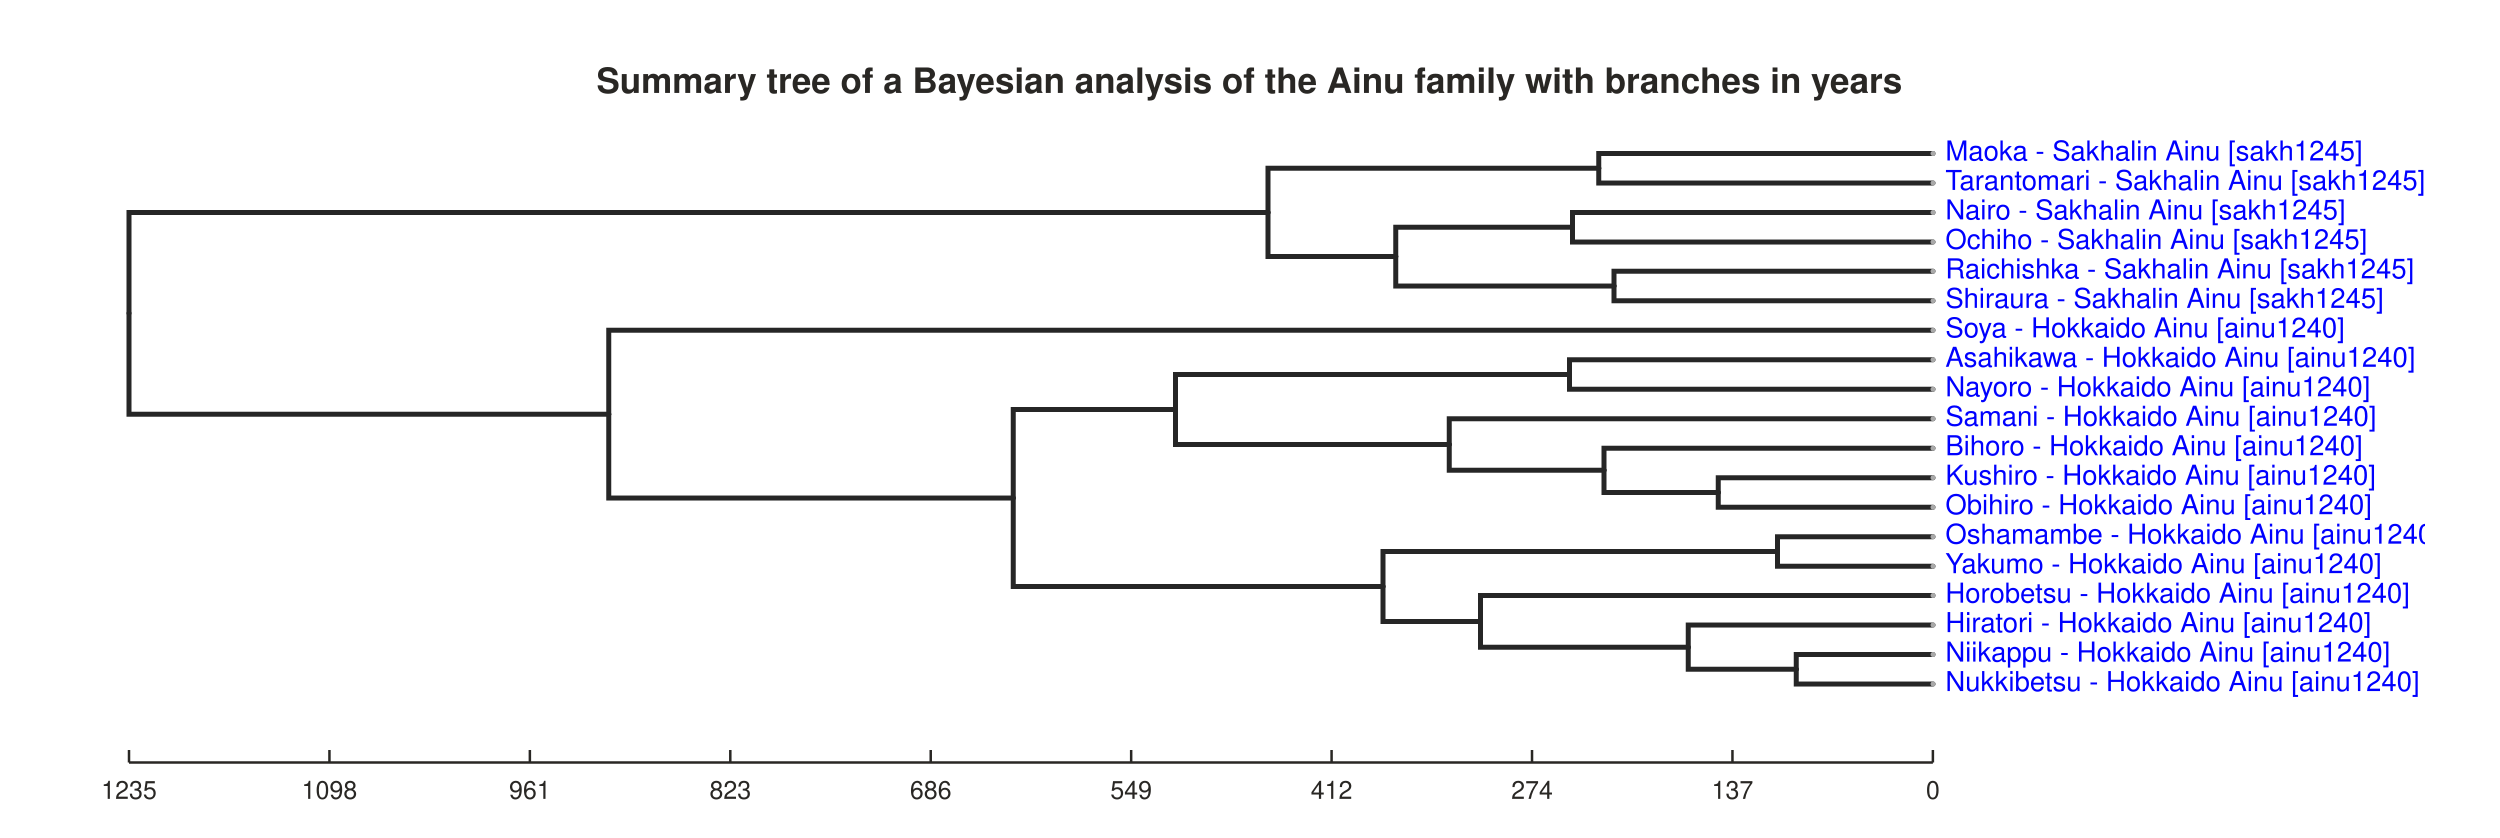
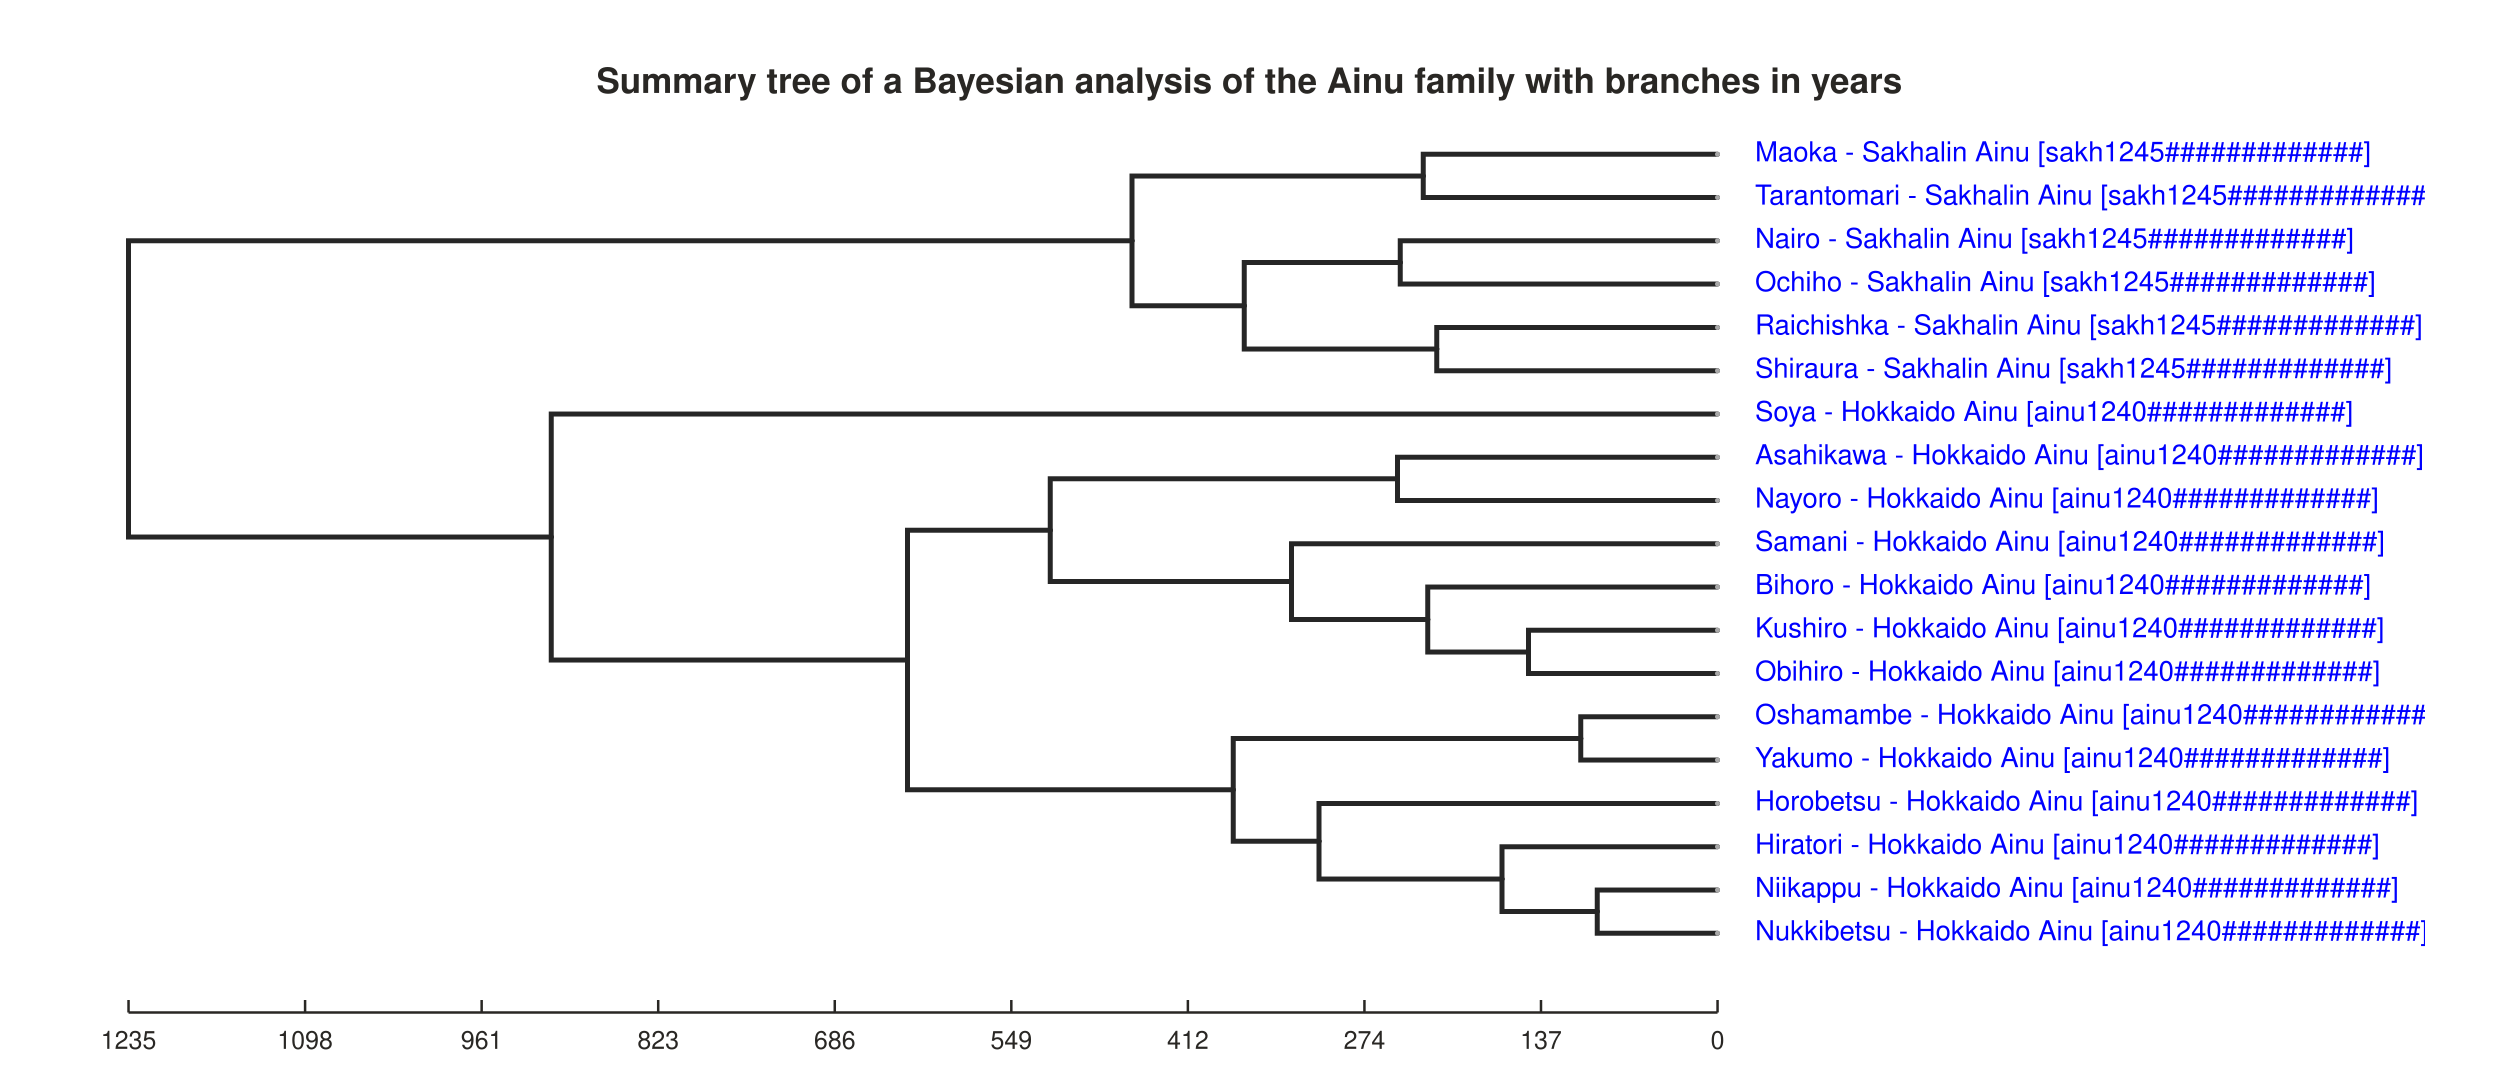
- <svg xmlns="http://www.w3.org/2000/svg" class="toyplot-canvas-Canvas" width="1000.0px" height="335.0px" viewBox="0 0 1000.0 335.0" preserveAspectRatio="xMidYMid meet" style="background-color:transparent;border-color:#292724;border-style:none;border-width:1.0;fill:rgb(16.1%,15.3%,14.1%);fill-opacity:1.0;font-family:Helvetica;font-size:12px;opacity:1.0;stroke:rgb(16.1%,15.3%,14.1%);stroke-opacity:1.0;stroke-width:1.0" id="t700cfaee190840db8d605d580d5cce10">
-   <g class="toyplot-coordinates-Cartesian" id="t7f7b4612037b4f1fa85837df478f8ef5">
-     <clipPath id="t93835537258e49baba958aba0cfde805">
-       <rect x="30.0" y="30.0" width="940.0" height="275.0" />
+ <svg xmlns="http://www.w3.org/2000/svg" class="toyplot-canvas-Canvas" width="1000.0px" height="435.0px" viewBox="0 0 1000.0 435.0" preserveAspectRatio="xMidYMid meet" style="background-color:transparent;border-color:#292724;border-style:none;border-width:1.0;fill:rgb(16.1%,15.3%,14.1%);fill-opacity:1.0;font-family:Helvetica;font-size:12px;opacity:1.0;stroke:rgb(16.1%,15.3%,14.1%);stroke-opacity:1.0;stroke-width:1.0" id="t0c737ddef261458e9001e2d48f6f8075">
+   <g class="toyplot-coordinates-Cartesian" id="tbf29a065f6de473787b4e0ebf196f687">
+     <clipPath id="t229fbfff24c04aa98f12b83ee44dbfbd">
+       <rect x="30.0" y="30.0" width="940.0" height="375.0" />
    </clipPath>
-     <g clip-path="url(#t93835537258e49baba958aba0cfde805)">
-       <g class="toytree-mark-Toytree" id="t1a22df1b371442c68fdb5e97e803772b">
+     <g clip-path="url(#t229fbfff24c04aa98f12b83ee44dbfbd)">
+       <g class="toytree-mark-Toytree" id="tcb55983d5262496c83d14f3ee3e715ef">
        <g class="toytree-Edges" style="fill:none;stroke:rgb(14.9%,14.9%,14.9%);stroke-linecap:round;stroke-opacity:1;stroke-width:2">
-           <path d="M 51.6 125.3 L 51.6 85.0 L 507.2 85.0" id="36,35" />
-           <path d="M 51.6 125.3 L 51.6 165.7 L 243.5 165.7" id="36,34" />
-           <path d="M 507.2 85.0 L 507.2 67.3 L 639.5 67.3" id="35,33" />
-           <path d="M 507.2 85.0 L 507.2 102.6 L 558.3 102.6" id="35,32" />
-           <path d="M 243.5 165.7 L 243.5 199.2 L 405.3 199.2" id="34,31" />
-           <path d="M 558.3 102.6 L 558.3 90.9 L 629.0 90.9" id="32,30" />
-           <path d="M 558.3 102.6 L 558.3 114.4 L 645.6 114.4" id="32,29" />
-           <path d="M 405.3 199.2 L 405.3 163.8 L 470.2 163.8" id="31,28" />
-           <path d="M 405.3 199.2 L 405.3 234.6 L 553.2 234.6" id="31,27" />
-           <path d="M 470.2 163.8 L 470.2 149.8 L 627.8 149.8" id="28,26" />
-           <path d="M 470.2 163.8 L 470.2 177.8 L 579.7 177.8" id="28,25" />
-           <path d="M 553.2 234.6 L 553.2 220.6 L 711.0 220.6" id="27,24" />
-           <path d="M 553.2 234.6 L 553.2 248.6 L 592.2 248.6" id="27,23" />
-           <path d="M 579.7 177.8 L 579.7 188.1 L 641.6 188.1" id="25,22" />
-           <path d="M 592.2 248.6 L 592.2 258.9 L 675.3 258.9" id="23,21" />
-           <path d="M 641.6 188.1 L 641.6 197.0 L 687.3 197.0" id="22,20" />
-           <path d="M 675.3 258.9 L 675.3 267.7 L 718.5 267.7" id="21,19" />
-           <path d="M 639.5 67.3 L 639.5 61.4 L 773.2 61.4" id="33,18" />
-           <path d="M 639.5 67.3 L 639.5 73.2 L 773.2 73.2" id="33,17" />
-           <path d="M 629.0 90.9 L 629.0 85.0 L 773.2 85.0" id="30,16" />
-           <path d="M 629.0 90.9 L 629.0 96.8 L 773.2 96.8" id="30,15" />
-           <path d="M 645.6 114.4 L 645.6 108.5 L 773.2 108.5" id="29,14" />
-           <path d="M 645.6 114.4 L 645.6 120.3 L 773.2 120.3" id="29,13" />
-           <path d="M 243.5 165.7 L 243.5 132.1 L 773.2 132.1" id="34,12" />
-           <path d="M 627.8 149.8 L 627.8 143.9 L 773.2 143.9" id="26,11" />
-           <path d="M 627.8 149.8 L 627.8 155.7 L 773.2 155.7" id="26,10" />
-           <path d="M 579.7 177.8 L 579.7 167.5 L 773.2 167.5" id="25,9" />
-           <path d="M 641.6 188.1 L 641.6 179.3 L 773.2 179.3" id="22,8" />
-           <path d="M 687.3 197.0 L 687.3 191.1 L 773.2 191.1" id="20,7" />
-           <path d="M 687.3 197.0 L 687.3 202.9 L 773.2 202.9" id="20,6" />
-           <path d="M 711.0 220.6 L 711.0 214.7 L 773.2 214.7" id="24,5" />
-           <path d="M 711.0 220.6 L 711.0 226.5 L 773.2 226.5" id="24,4" />
-           <path d="M 592.2 248.6 L 592.2 238.2 L 773.2 238.2" id="23,3" />
-           <path d="M 675.3 258.9 L 675.3 250.0 L 773.2 250.0" id="21,2" />
-           <path d="M 718.5 267.7 L 718.5 261.8 L 773.2 261.8" id="19,1" />
-           <path d="M 718.5 267.7 L 718.5 273.6 L 773.2 273.6" id="19,0" />
+           <path d="M 51.4 155.6 L 51.4 96.3 L 452.8 96.3" id="36,35" />
+           <path d="M 51.4 155.6 L 51.4 214.8 L 220.5 214.8" id="36,34" />
+           <path d="M 452.8 96.3 L 452.8 70.4 L 569.3 70.4" id="35,33" />
+           <path d="M 452.8 96.3 L 452.8 122.3 L 497.7 122.3" id="35,32" />
+           <path d="M 220.5 214.8 L 220.5 264.0 L 363.0 264.0" id="34,31" />
+           <path d="M 497.7 122.3 L 497.7 105.0 L 560.1 105.0" id="32,30" />
+           <path d="M 497.7 122.3 L 497.7 139.6 L 574.7 139.6" id="32,29" />
+           <path d="M 363.0 264.0 L 363.0 212.1 L 420.1 212.1" id="31,28" />
+           <path d="M 363.0 264.0 L 363.0 315.9 L 493.3 315.9" id="31,27" />
+           <path d="M 420.1 212.1 L 420.1 191.5 L 559.0 191.5" id="28,26" />
+           <path d="M 420.1 212.1 L 420.1 232.6 L 516.6 232.6" id="28,25" />
+           <path d="M 493.3 315.9 L 493.3 295.4 L 632.3 295.4" id="27,24" />
+           <path d="M 493.3 315.9 L 493.3 336.5 L 527.6 336.5" id="27,23" />
+           <path d="M 516.6 232.6 L 516.6 247.8 L 571.1 247.8" id="25,22" />
+           <path d="M 527.6 336.5 L 527.6 351.6 L 600.8 351.6" id="23,21" />
+           <path d="M 571.1 247.8 L 571.1 260.8 L 611.4 260.8" id="22,20" />
+           <path d="M 600.8 351.6 L 600.8 364.6 L 638.9 364.6" id="21,19" />
+           <path d="M 569.3 70.4 L 569.3 61.7 L 687.0 61.7" id="33,18" />
+           <path d="M 569.3 70.4 L 569.3 79.0 L 687.0 79.0" id="33,17" />
+           <path d="M 560.1 105.0 L 560.1 96.3 L 687.0 96.3" id="30,16" />
+           <path d="M 560.1 105.0 L 560.1 113.6 L 687.0 113.6" id="30,15" />
+           <path d="M 574.7 139.6 L 574.7 131.0 L 687.0 131.0" id="29,14" />
+           <path d="M 574.7 139.6 L 574.7 148.3 L 687.0 148.3" id="29,13" />
+           <path d="M 220.5 214.8 L 220.5 165.6 L 687.0 165.6" id="34,12" />
+           <path d="M 559.0 191.5 L 559.0 182.9 L 687.0 182.9" id="26,11" />
+           <path d="M 559.0 191.5 L 559.0 200.2 L 687.0 200.2" id="26,10" />
+           <path d="M 516.6 232.6 L 516.6 217.5 L 687.0 217.5" id="25,9" />
+           <path d="M 571.1 247.8 L 571.1 234.8 L 687.0 234.8" id="22,8" />
+           <path d="M 611.4 260.8 L 611.4 252.1 L 687.0 252.1" id="20,7" />
+           <path d="M 611.4 260.8 L 611.4 269.4 L 687.0 269.4" id="20,6" />
+           <path d="M 632.3 295.4 L 632.3 286.7 L 687.0 286.7" id="24,5" />
+           <path d="M 632.3 295.4 L 632.3 304.0 L 687.0 304.0" id="24,4" />
+           <path d="M 527.6 336.5 L 527.6 321.4 L 687.0 321.4" id="23,3" />
+           <path d="M 600.8 351.6 L 600.8 338.7 L 687.0 338.7" id="21,2" />
+           <path d="M 638.9 364.6 L 638.9 356.0 L 687.0 356.0" id="19,1" />
+           <path d="M 638.9 364.6 L 638.9 373.3 L 687.0 373.3" id="19,0" />
        </g>
        <g class="toytree-AlignEdges" style="stroke:rgb(66.3%,66.3%,66.3%);stroke-dasharray:2, 4;stroke-linecap:round;stroke-opacity:1.0;stroke-width:2">
-           <path d="M 773.2 273.6 L 773.2 273.6" />
-           <path d="M 773.2 261.8 L 773.2 261.8" />
-           <path d="M 773.2 250.0 L 773.2 250.0" />
-           <path d="M 773.2 238.2 L 773.2 238.2" />
-           <path d="M 773.2 226.5 L 773.2 226.5" />
-           <path d="M 773.2 214.7 L 773.2 214.7" />
-           <path d="M 773.2 202.9 L 773.2 202.9" />
-           <path d="M 773.2 191.1 L 773.2 191.1" />
-           <path d="M 773.2 179.3 L 773.2 179.3" />
-           <path d="M 773.2 167.5 L 773.2 167.5" />
-           <path d="M 773.2 155.7 L 773.2 155.7" />
-           <path d="M 773.2 143.9 L 773.2 143.9" />
-           <path d="M 773.2 132.1 L 773.2 132.1" />
-           <path d="M 773.2 120.3 L 773.2 120.3" />
-           <path d="M 773.2 108.5 L 773.2 108.5" />
-           <path d="M 773.2 96.8 L 773.2 96.8" />
-           <path d="M 773.2 85.0 L 773.2 85.0" />
-           <path d="M 773.2 73.2 L 773.2 73.2" />
-           <path d="M 773.2 61.4 L 773.2 61.4" />
+           <path d="M 687.0 373.3 L 687.0 373.3" />
+           <path d="M 687.0 356.0 L 687.0 356.0" />
+           <path d="M 687.0 338.7 L 687.0 338.7" />
+           <path d="M 687.0 321.4 L 687.0 321.4" />
+           <path d="M 687.0 304.0 L 687.0 304.0" />
+           <path d="M 687.0 286.7 L 687.0 286.7" />
+           <path d="M 687.0 269.4 L 687.0 269.4" />
+           <path d="M 687.0 252.1 L 687.0 252.1" />
+           <path d="M 687.0 234.8 L 687.0 234.8" />
+           <path d="M 687.0 217.5 L 687.0 217.5" />
+           <path d="M 687.0 200.2 L 687.0 200.2" />
+           <path d="M 687.0 182.9 L 687.0 182.9" />
+           <path d="M 687.0 165.6 L 687.0 165.6" />
+           <path d="M 687.0 148.3 L 687.0 148.3" />
+           <path d="M 687.0 131.0 L 687.0 131.0" />
+           <path d="M 687.0 113.6 L 687.0 113.6" />
+           <path d="M 687.0 96.3 L 687.0 96.3" />
+           <path d="M 687.0 79.0 L 687.0 79.0" />
+           <path d="M 687.0 61.7 L 687.0 61.7" />
        </g>
        <g class="toytree-TipLabels" style="fill:rgb(14.9%,14.9%,14.9%);fill-opacity:1.0;font-family:helvetica;font-size:11px;font-weight:normal;stroke:none;white-space:pre">
-           <g transform="translate(773.15,273.62)rotate(0)">
-             <a href="https://glottolog.org/resource/languoid/id/ainu1240" title="The glottolog name">
-               <text x="5.00" y="2.81" style="" fill="#0000ff">Nukkibetsu - Hokkaido Ainu [ainu1240]</text>
-             </a>
-           </g>
-           <g transform="translate(773.15,261.83)rotate(0)">
-             <a href="https://glottolog.org/resource/languoid/id/ainu1240" title="The glottolog name">
-               <text x="5.00" y="2.81" style="" fill="#0000ff">Niikappu - Hokkaido Ainu [ainu1240]</text>
-             </a>
-           </g>
-           <g transform="translate(773.15,250.04)rotate(0)">
-             <a href="https://glottolog.org/resource/languoid/id/ainu1240" title="The glottolog name">
-               <text x="5.00" y="2.81" style="" fill="#0000ff">Hiratori - Hokkaido Ainu [ainu1240]</text>
-             </a>
-           </g>
-           <g transform="translate(773.15,238.25)rotate(0)">
-             <a href="https://glottolog.org/resource/languoid/id/ainu1240" title="The glottolog name">
-               <text x="5.00" y="2.81" style="" fill="#0000ff">Horobetsu - Hokkaido Ainu [ainu1240]</text>
-             </a>
-           </g>
-           <g transform="translate(773.15,226.46)rotate(0)">
-             <a href="https://glottolog.org/resource/languoid/id/ainu1240" title="The glottolog name">
-               <text x="5.00" y="2.81" style="" fill="#0000ff">Yakumo - Hokkaido Ainu [ainu1240]</text>
-             </a>
-           </g>
-           <g transform="translate(773.15,214.66)rotate(0)">
-             <a href="https://glottolog.org/resource/languoid/id/ainu1240" title="The glottolog name">
-               <text x="5.00" y="2.81" style="" fill="#0000ff">Oshamambe - Hokkaido Ainu [ainu1240]</text>
-             </a>
-           </g>
-           <g transform="translate(773.15,202.87)rotate(0)">
-             <a href="https://glottolog.org/resource/languoid/id/ainu1240" title="The glottolog name">
-               <text x="5.00" y="2.81" style="" fill="#0000ff">Obihiro - Hokkaido Ainu [ainu1240]</text>
-             </a>
-           </g>
-           <g transform="translate(773.15,191.08)rotate(0)">
-             <a href="https://glottolog.org/resource/languoid/id/ainu1240" title="The glottolog name">
-               <text x="5.00" y="2.81" style="" fill="#0000ff">Kushiro - Hokkaido Ainu [ainu1240]</text>
-             </a>
-           </g>
-           <g transform="translate(773.15,179.29)rotate(0)">
-             <a href="https://glottolog.org/resource/languoid/id/ainu1240" title="The glottolog name">
-               <text x="5.00" y="2.81" style="" fill="#0000ff">Bihoro - Hokkaido Ainu [ainu1240]</text>
-             </a>
-           </g>
-           <g transform="translate(773.15,167.50)rotate(0)">
-             <a href="https://glottolog.org/resource/languoid/id/ainu1240" title="The glottolog name">
-               <text x="5.00" y="2.81" style="" fill="#0000ff">Samani - Hokkaido Ainu [ainu1240]</text>
-             </a>
-           </g>
-           <g transform="translate(773.15,155.71)rotate(0)">
-             <a href="https://glottolog.org/resource/languoid/id/ainu1240" title="The glottolog name">
-               <text x="5.00" y="2.81" style="" fill="#0000ff">Nayoro - Hokkaido Ainu [ainu1240]</text>
-             </a>
-           </g>
-           <g transform="translate(773.15,143.92)rotate(0)">
-             <a href="https://glottolog.org/resource/languoid/id/ainu1240" title="The glottolog name">
-               <text x="5.00" y="2.81" style="" fill="#0000ff">Asahikawa - Hokkaido Ainu [ainu1240]</text>
-             </a>
-           </g>
-           <g transform="translate(773.15,132.13)rotate(0)">
-             <a href="https://glottolog.org/resource/languoid/id/ainu1240" title="The glottolog name">
-               <text x="5.00" y="2.81" style="" fill="#0000ff">Soya - Hokkaido Ainu [ainu1240]</text>
-             </a>
-           </g>
-           <g transform="translate(773.15,120.34)rotate(0)">
-             <a href="https://glottolog.org/resource/languoid/id/sakh1245" title="The glottolog name">
-               <text x="5.00" y="2.81" style="" fill="#0000ff">Shiraura - Sakhalin Ainu [sakh1245]</text>
-             </a>
-           </g>
-           <g transform="translate(773.15,108.54)rotate(0)">
-             <a href="https://glottolog.org/resource/languoid/id/sakh1245" title="The glottolog name">
-               <text x="5.00" y="2.81" style="" fill="#0000ff">Raichishka - Sakhalin Ainu [sakh1245]</text>
-             </a>
-           </g>
-           <g transform="translate(773.15,96.75)rotate(0)">
-             <a href="https://glottolog.org/resource/languoid/id/sakh1245" title="The glottolog name">
-               <text x="5.00" y="2.81" style="" fill="#0000ff">Ochiho - Sakhalin Ainu [sakh1245]</text>
-             </a>
-           </g>
-           <g transform="translate(773.15,84.96)rotate(0)">
-             <a href="https://glottolog.org/resource/languoid/id/sakh1245" title="The glottolog name">
-               <text x="5.00" y="2.81" style="" fill="#0000ff">Nairo - Sakhalin Ainu [sakh1245]</text>
-             </a>
-           </g>
-           <g transform="translate(773.15,73.17)rotate(0)">
-             <a href="https://glottolog.org/resource/languoid/id/sakh1245" title="The glottolog name">
-               <text x="5.00" y="2.81" style="" fill="#0000ff">Tarantomari - Sakhalin Ainu [sakh1245]</text>
-             </a>
-           </g>
-           <g transform="translate(773.15,61.38)rotate(0)">
-             <a href="https://glottolog.org/resource/languoid/id/sakh1245" title="The glottolog name">
-               <text x="5.00" y="2.81" style="" fill="#0000ff">Maoka - Sakhalin Ainu [sakh1245]</text>
+           <g transform="translate(687.02,373.28)rotate(0)">
+             <a href="https://glottolog.org/resource/languoid/id/ainu1240#############">
+               <text x="15.00" y="2.81" style="" fill="#0000ff">Nukkibetsu - Hokkaido Ainu [ainu1240#############]</text>
+             </a>
+           </g>
+           <g transform="translate(687.02,355.97)rotate(0)">
+             <a href="https://glottolog.org/resource/languoid/id/ainu1240#############">
+               <text x="15.00" y="2.81" style="" fill="#0000ff">Niikappu - Hokkaido Ainu [ainu1240#############]</text>
+             </a>
+           </g>
+           <g transform="translate(687.02,338.66)rotate(0)">
+             <a href="https://glottolog.org/resource/languoid/id/ainu1240#############">
+               <text x="15.00" y="2.81" style="" fill="#0000ff">Hiratori - Hokkaido Ainu [ainu1240#############]</text>
+             </a>
+           </g>
+           <g transform="translate(687.02,321.35)rotate(0)">
+             <a href="https://glottolog.org/resource/languoid/id/ainu1240#############">
+               <text x="15.00" y="2.81" style="" fill="#0000ff">Horobetsu - Hokkaido Ainu [ainu1240#############]</text>
+             </a>
+           </g>
+           <g transform="translate(687.02,304.05)rotate(0)">
+             <a href="https://glottolog.org/resource/languoid/id/ainu1240#############">
+               <text x="15.00" y="2.81" style="" fill="#0000ff">Yakumo - Hokkaido Ainu [ainu1240#############]</text>
+             </a>
+           </g>
+           <g transform="translate(687.02,286.74)rotate(0)">
+             <a href="https://glottolog.org/resource/languoid/id/ainu1240#############">
+               <text x="15.00" y="2.81" style="" fill="#0000ff">Oshamambe - Hokkaido Ainu [ainu1240#############]</text>
+             </a>
+           </g>
+           <g transform="translate(687.02,269.43)rotate(0)">
+             <a href="https://glottolog.org/resource/languoid/id/ainu1240#############">
+               <text x="15.00" y="2.81" style="" fill="#0000ff">Obihiro - Hokkaido Ainu [ainu1240#############]</text>
+             </a>
+           </g>
+           <g transform="translate(687.02,252.12)rotate(0)">
+             <a href="https://glottolog.org/resource/languoid/id/ainu1240#############">
+               <text x="15.00" y="2.81" style="" fill="#0000ff">Kushiro - Hokkaido Ainu [ainu1240#############]</text>
+             </a>
+           </g>
+           <g transform="translate(687.02,234.81)rotate(0)">
+             <a href="https://glottolog.org/resource/languoid/id/ainu1240#############">
+               <text x="15.00" y="2.81" style="" fill="#0000ff">Bihoro - Hokkaido Ainu [ainu1240#############]</text>
+             </a>
+           </g>
+           <g transform="translate(687.02,217.50)rotate(0)">
+             <a href="https://glottolog.org/resource/languoid/id/ainu1240#############">
+               <text x="15.00" y="2.81" style="" fill="#0000ff">Samani - Hokkaido Ainu [ainu1240#############]</text>
+             </a>
+           </g>
+           <g transform="translate(687.02,200.19)rotate(0)">
+             <a href="https://glottolog.org/resource/languoid/id/ainu1240#############">
+               <text x="15.00" y="2.81" style="" fill="#0000ff">Nayoro - Hokkaido Ainu [ainu1240#############]</text>
+             </a>
+           </g>
+           <g transform="translate(687.02,182.88)rotate(0)">
+             <a href="https://glottolog.org/resource/languoid/id/ainu1240#############">
+               <text x="15.00" y="2.81" style="" fill="#0000ff">Asahikawa - Hokkaido Ainu [ainu1240#############]</text>
+             </a>
+           </g>
+           <g transform="translate(687.02,165.57)rotate(0)">
+             <a href="https://glottolog.org/resource/languoid/id/ainu1240#############">
+               <text x="15.00" y="2.81" style="" fill="#0000ff">Soya - Hokkaido Ainu [ainu1240#############]</text>
+             </a>
+           </g>
+           <g transform="translate(687.02,148.26)rotate(0)">
+             <a href="https://glottolog.org/resource/languoid/id/sakh1245#############">
+               <text x="15.00" y="2.81" style="" fill="#0000ff">Shiraura - Sakhalin Ainu [sakh1245#############]</text>
+             </a>
+           </g>
+           <g transform="translate(687.02,130.95)rotate(0)">
+             <a href="https://glottolog.org/resource/languoid/id/sakh1245#############">
+               <text x="15.00" y="2.81" style="" fill="#0000ff">Raichishka - Sakhalin Ainu [sakh1245#############]</text>
+             </a>
+           </g>
+           <g transform="translate(687.02,113.65)rotate(0)">
+             <a href="https://glottolog.org/resource/languoid/id/sakh1245#############">
+               <text x="15.00" y="2.81" style="" fill="#0000ff">Ochiho - Sakhalin Ainu [sakh1245#############]</text>
+             </a>
+           </g>
+           <g transform="translate(687.02,96.34)rotate(0)">
+             <a href="https://glottolog.org/resource/languoid/id/sakh1245#############">
+               <text x="15.00" y="2.81" style="" fill="#0000ff">Nairo - Sakhalin Ainu [sakh1245#############]</text>
+             </a>
+           </g>
+           <g transform="translate(687.02,79.03)rotate(0)">
+             <a href="https://glottolog.org/resource/languoid/id/sakh1245#############">
+               <text x="15.00" y="2.81" style="" fill="#0000ff">Tarantomari - Sakhalin Ainu [sakh1245#############]</text>
+             </a>
+           </g>
+           <g transform="translate(687.02,61.72)rotate(0)">
+             <a href="https://glottolog.org/resource/languoid/id/sakh1245#############">
+               <text x="15.00" y="2.81" style="" fill="#0000ff">Maoka - Sakhalin Ainu [sakh1245#############]</text>
            </a>
          </g>
        </g>
      </g>
    </g>
-     <g class="toyplot-coordinates-Axis" id="t4165726ba84b44a8908ba5d1dad4ab74" transform="translate(50.0,285.0)translate(0,20.0)">
-       <line x1="1.603" y1="0" x2="723.153" y2="0" style="" />
+     <g class="toyplot-coordinates-Axis" id="t32f09fbe49a64f688d9829cddbf72075" transform="translate(50.0,385.0)translate(0,20.0)">
+       <line x1="1.412" y1="0" x2="637.02" y2="0" style="" />
      <g>
-         <line x1="723.153" y1="0" x2="723.153" y2="-5" style="" />
-         <line x1="642.981" y1="0" x2="642.981" y2="-5" style="" />
-         <line x1="562.809" y1="0" x2="562.809" y2="-5" style="" />
-         <line x1="482.636" y1="0" x2="482.636" y2="-5" style="" />
-         <line x1="402.464" y1="0" x2="402.464" y2="-5" style="" />
-         <line x1="322.292" y1="0" x2="322.292" y2="-5" style="" />
-         <line x1="242.12" y1="0" x2="242.12" y2="-5" style="" />
-         <line x1="161.948" y1="0" x2="161.948" y2="-5" style="" />
-         <line x1="81.776" y1="0" x2="81.776" y2="-5" style="" />
-         <line x1="1.603" y1="0" x2="1.603" y2="-5" style="" />
+         <line x1="637.02" y1="0" x2="637.02" y2="-5" style="" />
+         <line x1="566.397" y1="0" x2="566.397" y2="-5" style="" />
+         <line x1="495.774" y1="0" x2="495.774" y2="-5" style="" />
+         <line x1="425.151" y1="0" x2="425.151" y2="-5" style="" />
+         <line x1="354.528" y1="0" x2="354.528" y2="-5" style="" />
+         <line x1="283.905" y1="0" x2="283.905" y2="-5" style="" />
+         <line x1="213.282" y1="0" x2="213.282" y2="-5" style="" />
+         <line x1="142.659" y1="0" x2="142.659" y2="-5" style="" />
+         <line x1="72.035" y1="0" x2="72.035" y2="-5" style="" />
+         <line x1="1.412" y1="0" x2="1.412" y2="-5" style="" />
      </g>
      <g>
-         <g transform="translate(723.153,6)">
+         <g transform="translate(637.0196,6)">
          <text x="-2.78" y="8.555" style="fill:rgb(16.1%,15.3%,14.1%);fill-opacity:1.0;font-family:helvetica;font-size:10.0px;font-weight:normal;stroke:none;vertical-align:baseline;white-space:pre">0</text>
        </g>
-         <g transform="translate(642.9808,6)">
+         <g transform="translate(566.3966,6)">
          <text x="-8.34" y="8.555" style="fill:rgb(16.1%,15.3%,14.1%);fill-opacity:1.0;font-family:helvetica;font-size:10.0px;font-weight:normal;stroke:none;vertical-align:baseline;white-space:pre">137</text>
        </g>
-         <g transform="translate(562.8087,6)">
+         <g transform="translate(495.7736,6)">
          <text x="-8.34" y="8.555" style="fill:rgb(16.1%,15.3%,14.1%);fill-opacity:1.0;font-family:helvetica;font-size:10.0px;font-weight:normal;stroke:none;vertical-align:baseline;white-space:pre">274</text>
        </g>
-         <g transform="translate(482.6365,6)">
+         <g transform="translate(425.1506,6)">
          <text x="-8.34" y="8.555" style="fill:rgb(16.1%,15.3%,14.1%);fill-opacity:1.0;font-family:helvetica;font-size:10.0px;font-weight:normal;stroke:none;vertical-align:baseline;white-space:pre">412</text>
        </g>
-         <g transform="translate(402.4643,6)">
+         <g transform="translate(354.5276,6)">
          <text x="-8.34" y="8.555" style="fill:rgb(16.1%,15.3%,14.1%);fill-opacity:1.0;font-family:helvetica;font-size:10.0px;font-weight:normal;stroke:none;vertical-align:baseline;white-space:pre">549</text>
        </g>
-         <g transform="translate(322.2921,6)">
+         <g transform="translate(283.9045,6)">
          <text x="-8.34" y="8.555" style="fill:rgb(16.1%,15.3%,14.1%);fill-opacity:1.0;font-family:helvetica;font-size:10.0px;font-weight:normal;stroke:none;vertical-align:baseline;white-space:pre">686</text>
        </g>
-         <g transform="translate(242.12,6)">
+         <g transform="translate(213.2815,6)">
          <text x="-8.34" y="8.555" style="fill:rgb(16.1%,15.3%,14.1%);fill-opacity:1.0;font-family:helvetica;font-size:10.0px;font-weight:normal;stroke:none;vertical-align:baseline;white-space:pre">823</text>
        </g>
-         <g transform="translate(161.9478,6)">
+         <g transform="translate(142.6585,6)">
          <text x="-8.34" y="8.555" style="fill:rgb(16.1%,15.3%,14.1%);fill-opacity:1.0;font-family:helvetica;font-size:10.0px;font-weight:normal;stroke:none;vertical-align:baseline;white-space:pre">961</text>
        </g>
-         <g transform="translate(81.77562,6)">
+         <g transform="translate(72.03548,6)">
          <text x="-11.12" y="8.555" style="fill:rgb(16.1%,15.3%,14.1%);fill-opacity:1.0;font-family:helvetica;font-size:10.0px;font-weight:normal;stroke:none;vertical-align:baseline;white-space:pre">1098</text>
        </g>
-         <g transform="translate(1.603443,6)">
+         <g transform="translate(1.41246,6)">
          <text x="-11.12" y="8.555" style="fill:rgb(16.1%,15.3%,14.1%);fill-opacity:1.0;font-family:helvetica;font-size:10.0px;font-weight:normal;stroke:none;vertical-align:baseline;white-space:pre">1235</text>
        </g>
      </g>
      <g class="toyplot-coordinates-Axis-coordinates" style="visibility:hidden" transform="">
        <line x1="0" x2="0" y1="-3.0" y2="4.5" style="stroke:rgb(43.9%,50.2%,56.5%);stroke-opacity:1.0;stroke-width:1.0" />
        <text x="0" y="-6" style="alignment-baseline:alphabetic;fill:rgb(43.9%,50.2%,56.5%);fill-opacity:1.0;font-size:10px;font-weight:normal;stroke:none;text-anchor:middle" />
      </g>
    </g>
    <g transform="translate(500.0,42.0)">
      <text x="-261.429" y="-4.823" style="fill:rgb(16.1%,15.3%,14.1%);fill-opacity:1.0;font-family:helvetica;font-size:14.0px;font-weight:bold;stroke:none;vertical-align:baseline;white-space:pre">Summary tree of a Bayesian analysis of the Ainu family with branches in years</text>
    </g>
  </g>
</svg>
